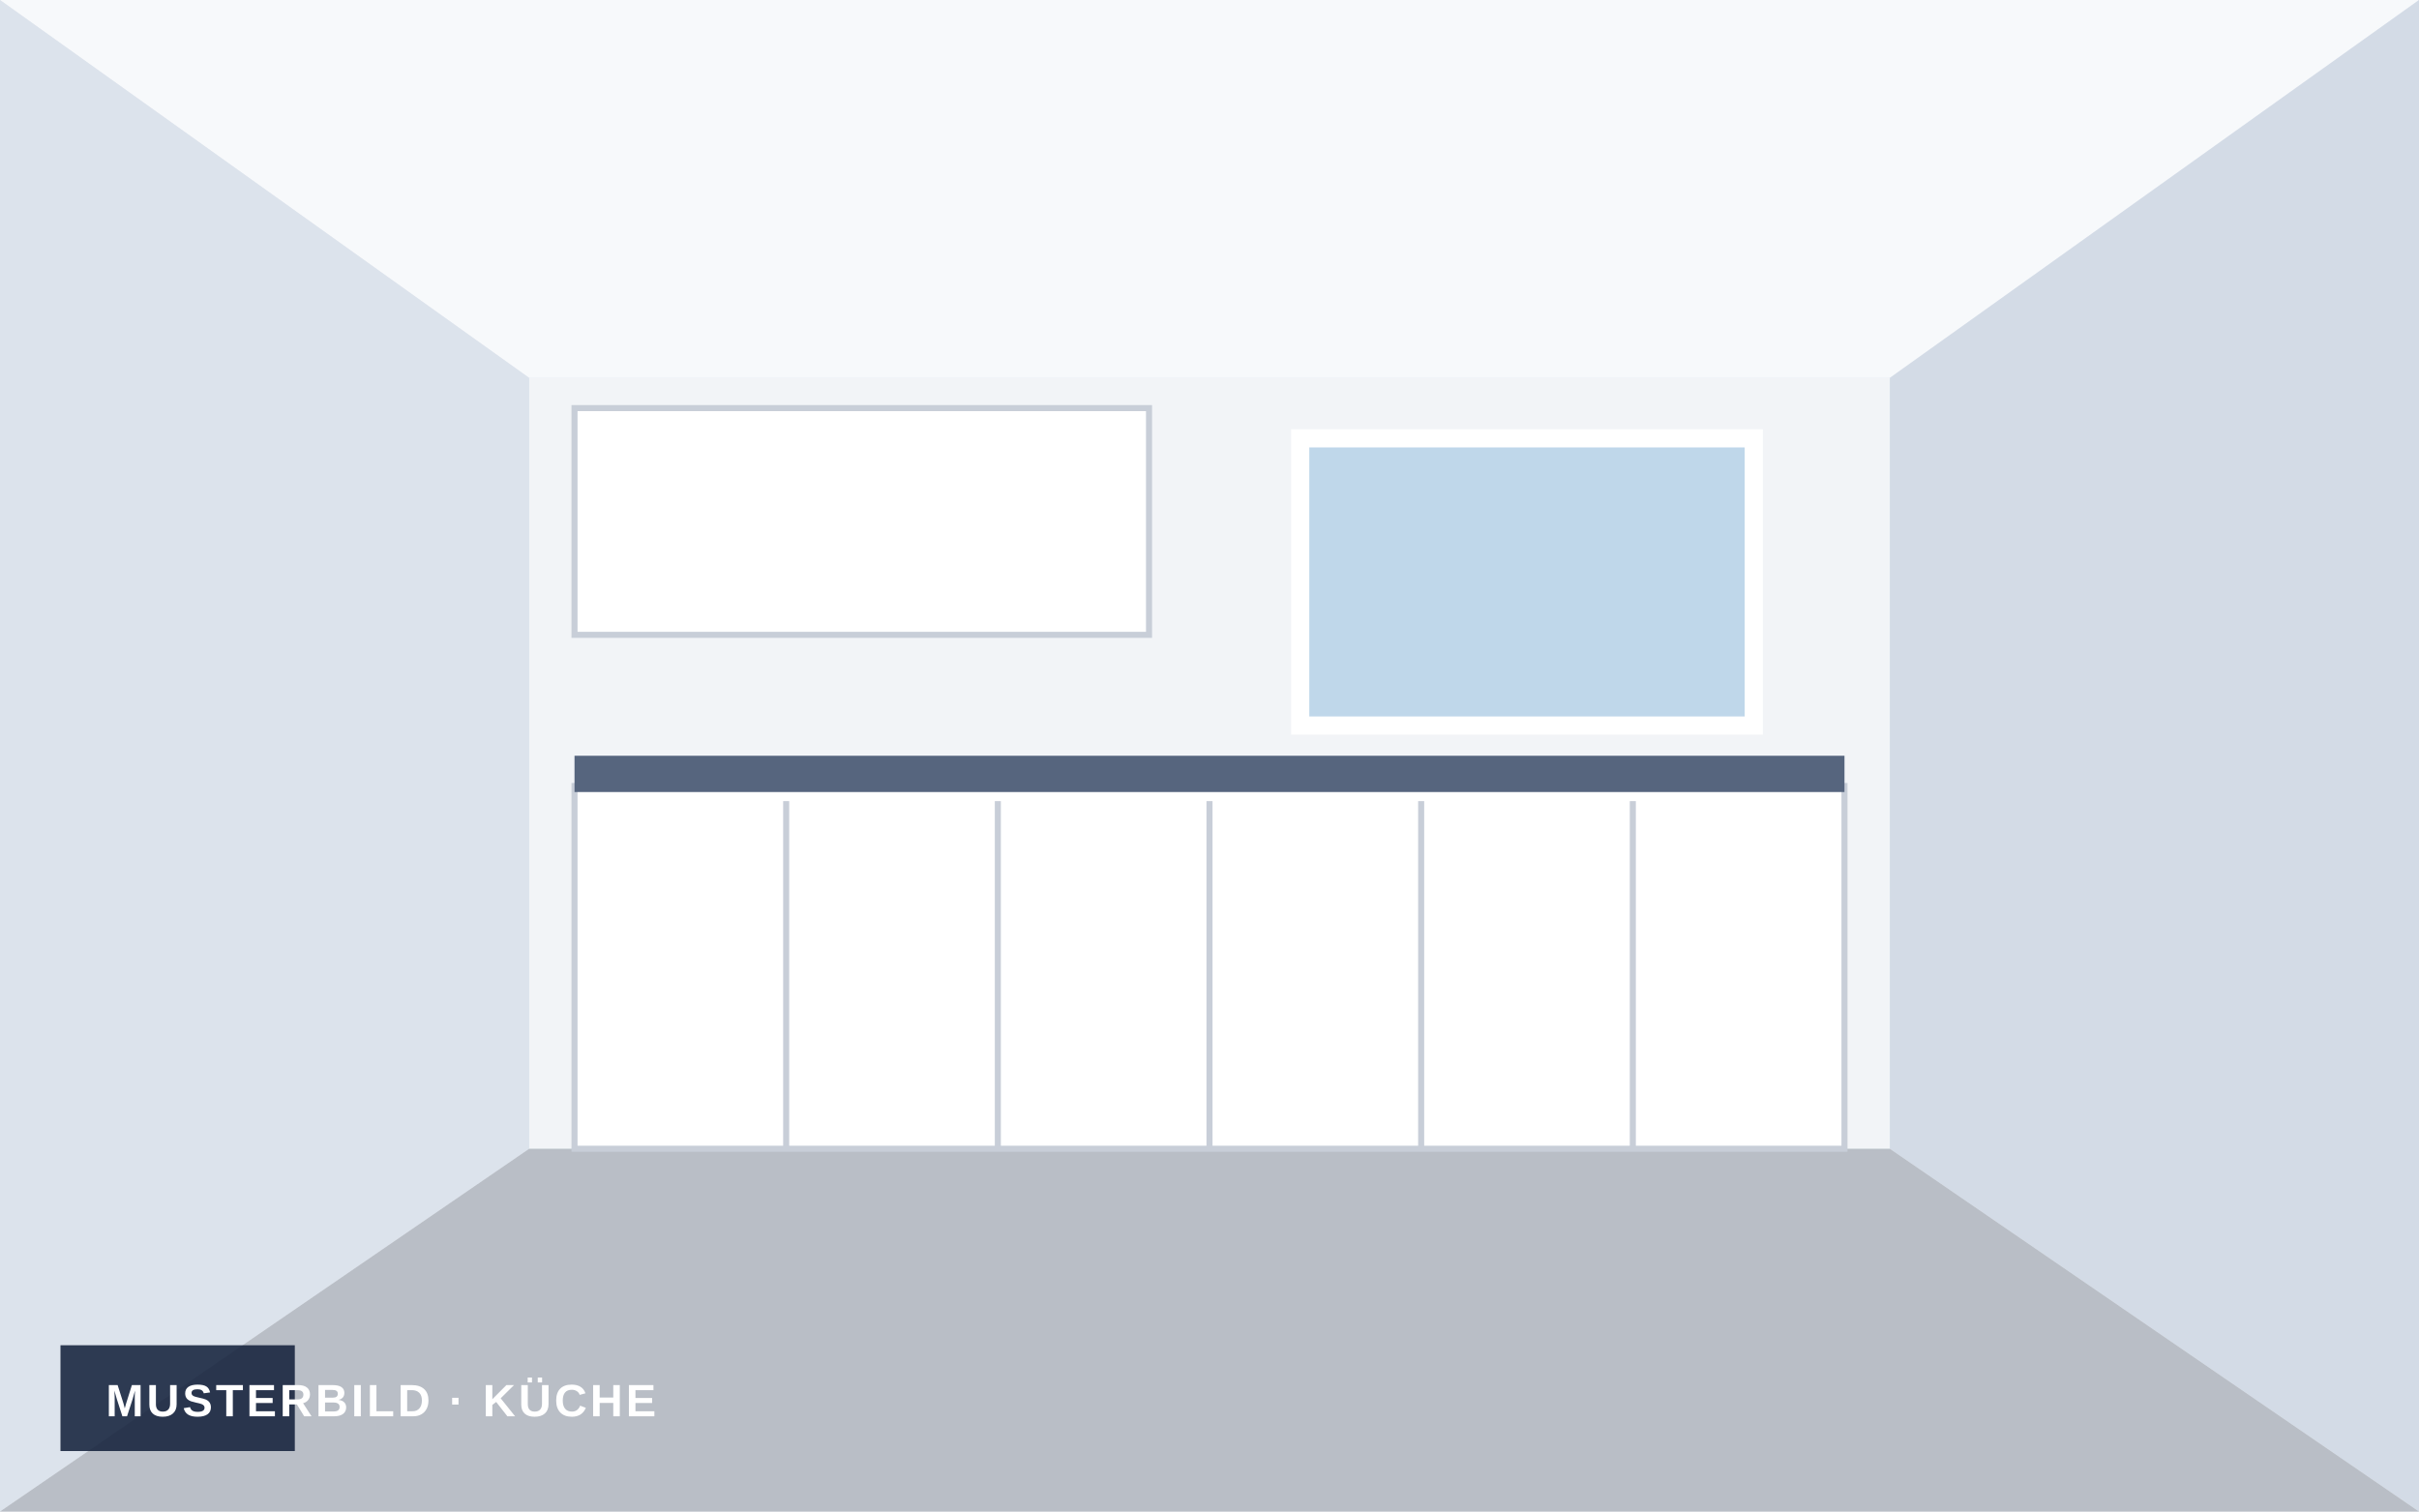
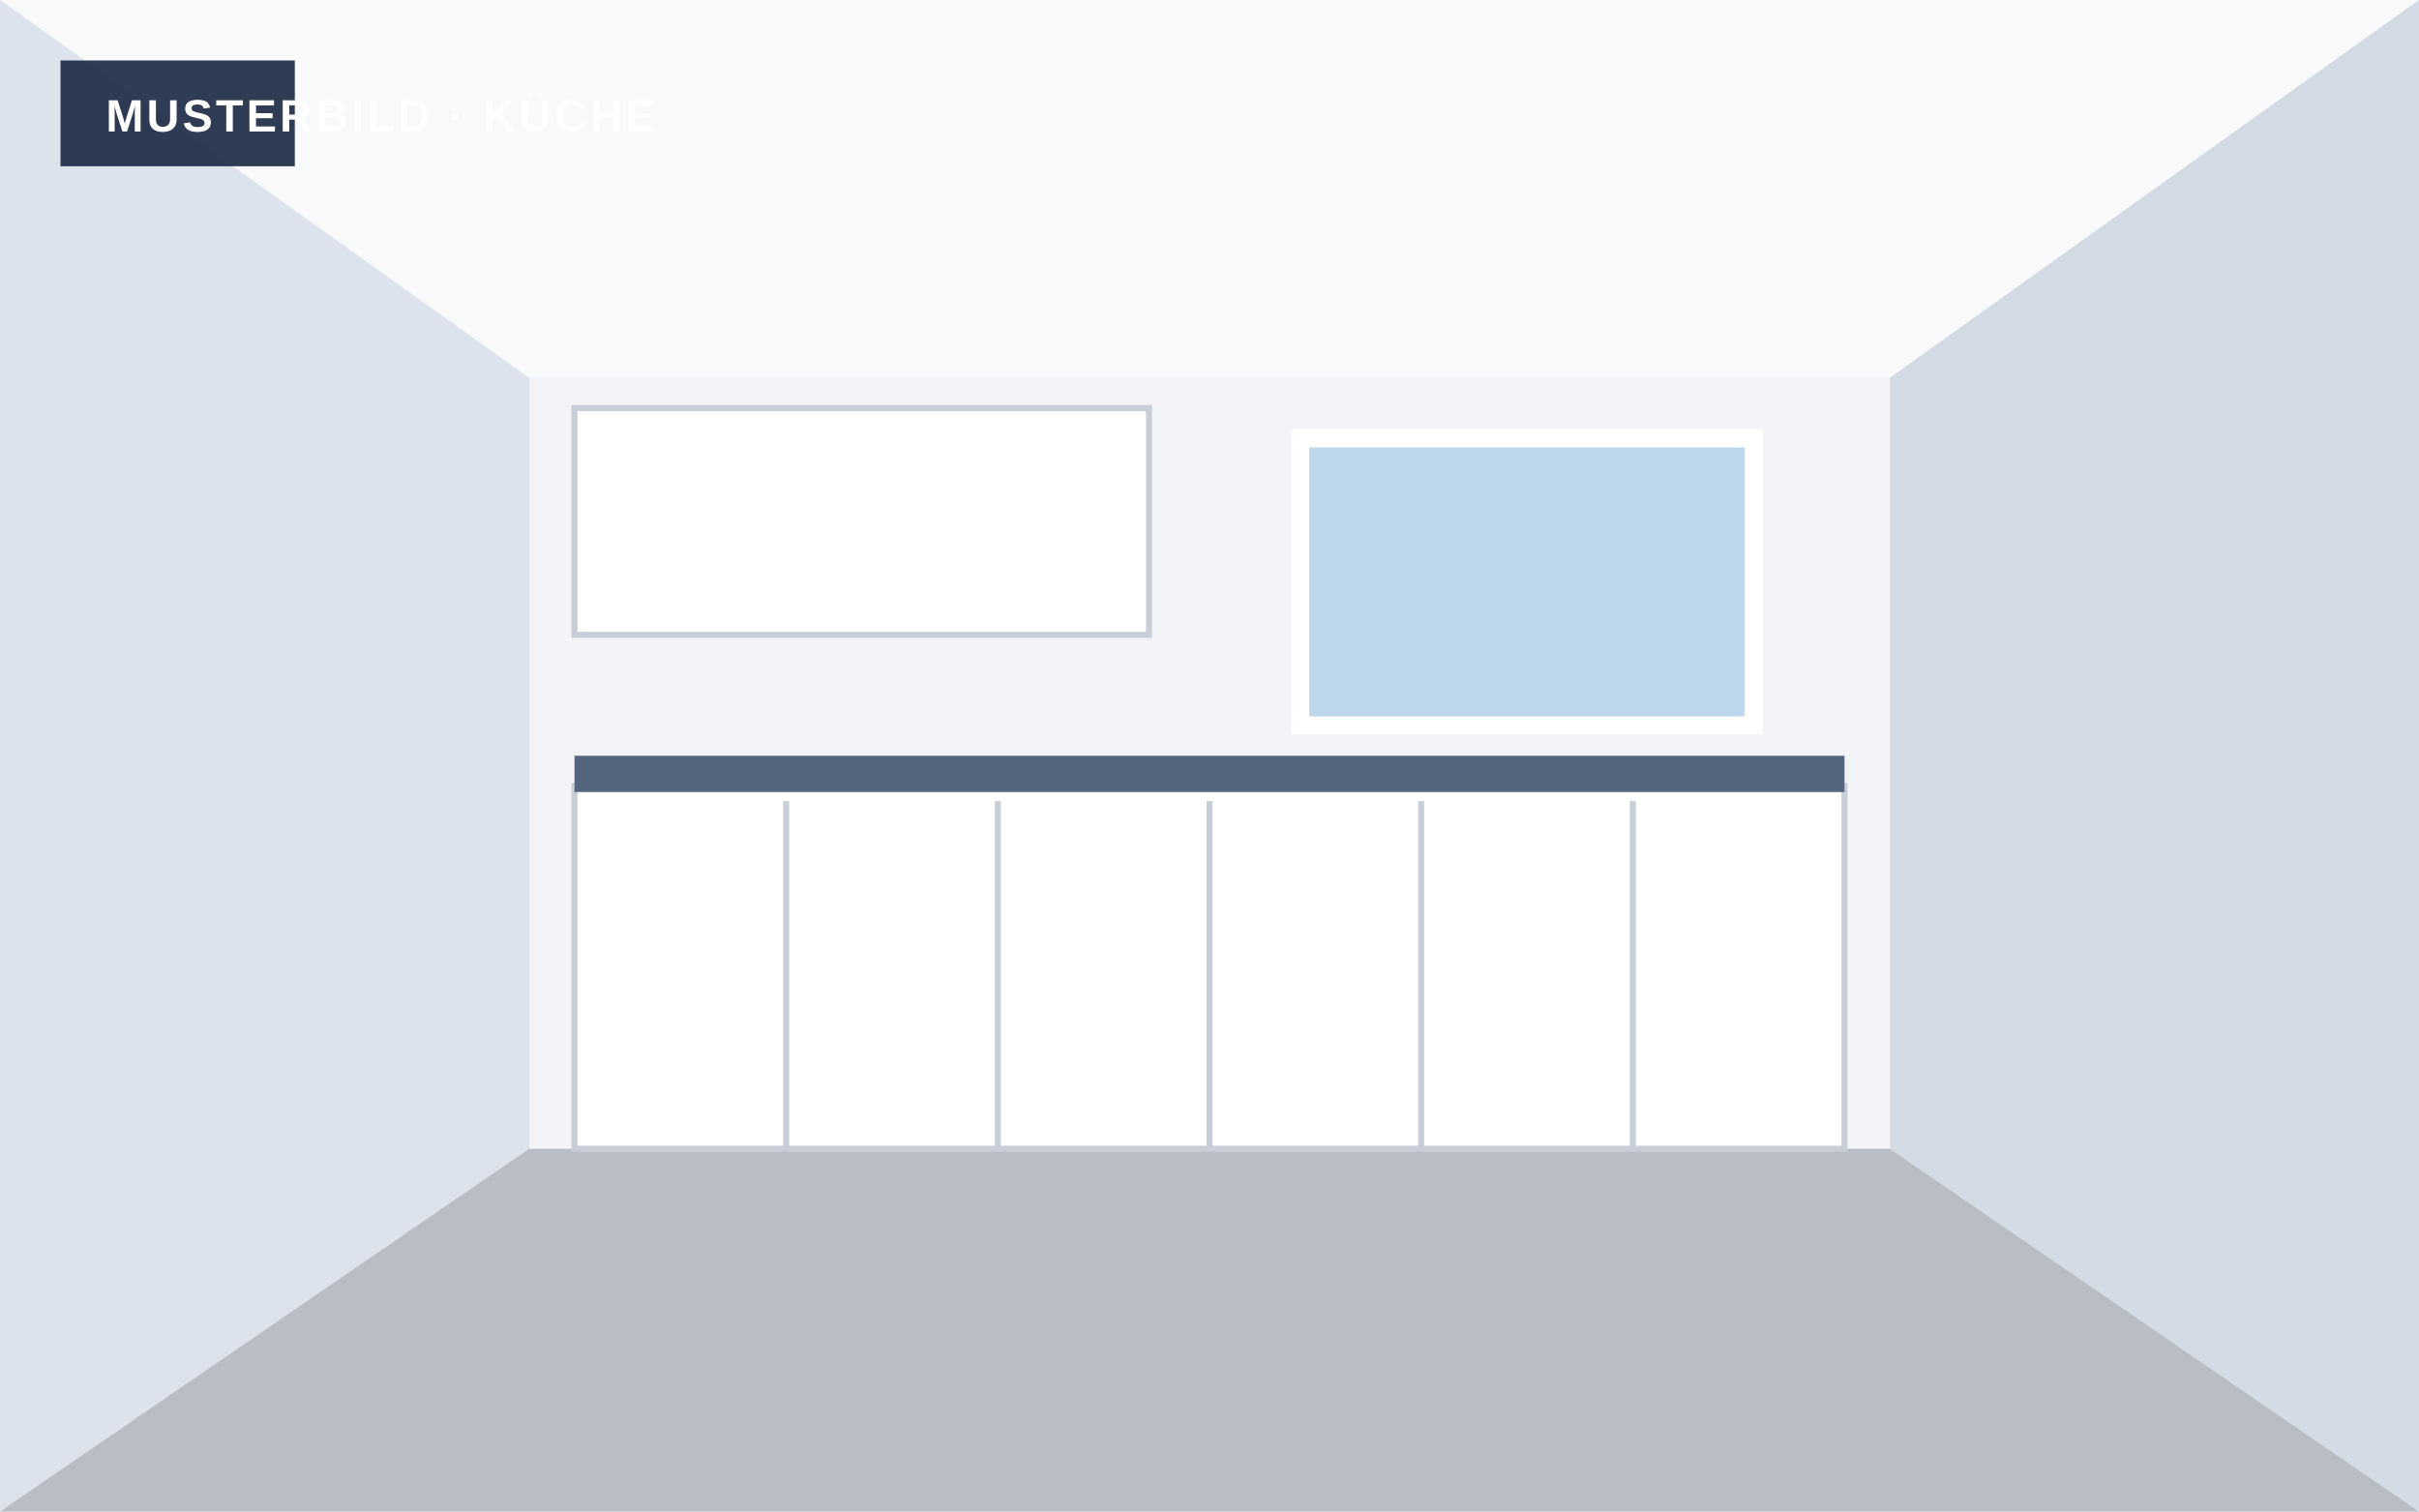
<svg xmlns="http://www.w3.org/2000/svg" viewBox="0 0 1600 1000" width="1600" height="1000" role="img" aria-label="Musterbild: KÜCHE">
  <rect width="1600" height="1000" fill="#E9EEF4" />
  <polygon points="0,0 1600,0 1250,250 350,250" fill="#F7F9FB" />
  <polygon points="350,250 1250,250 1250,760 350,760" fill="#F2F4F7" />
  <polygon points="0,0 350,250 350,760 0,1000" fill="#DCE3EC" />
  <polygon points="1600,0 1250,250 1250,760 1600,1000" fill="#D3DBE6" />
  <polygon points="350,760 1250,760 1600,1000 0,1000" fill="#B9BEC6" />
  <rect x="380" y="520" width="840" height="240" fill="#FFFFFF" stroke="#C8CED8" stroke-width="4" />
  <rect x="380" y="500" width="840" height="24" fill="#56657E" />
  <rect x="380" y="270" width="380" height="150" fill="#FFFFFF" stroke="#C8CED8" stroke-width="4" />
  <rect x="860" y="290" width="300" height="190" fill="#BFD7EA" stroke="#fff" stroke-width="12" />
  <line x1="520" y1="530" x2="520" y2="760" stroke="#C8CED8" stroke-width="4" />
  <line x1="660" y1="530" x2="660" y2="760" stroke="#C8CED8" stroke-width="4" />
  <line x1="800" y1="530" x2="800" y2="760" stroke="#C8CED8" stroke-width="4" />
  <line x1="940" y1="530" x2="940" y2="760" stroke="#C8CED8" stroke-width="4" />
  <line x1="1080" y1="530" x2="1080" y2="760" stroke="#C8CED8" stroke-width="4" />
  <g font-family="Arial, Helvetica, sans-serif">
-     <rect x="40" y="890" width="155" height="70" fill="#16233D" opacity=".88" />
-     <text x="70" y="937" font-size="30" fill="#fff" font-weight="700" letter-spacing="2">MUSTERBILD · KÜCHE</text>
+     <rect x="40" y="40" width="155" height="70" fill="#16233D" opacity=".88" />
+     <text x="70" y="87" font-size="30" fill="#fff" font-weight="700" letter-spacing="2">MUSTERBILD · KÜCHE</text>
  </g>
</svg>
